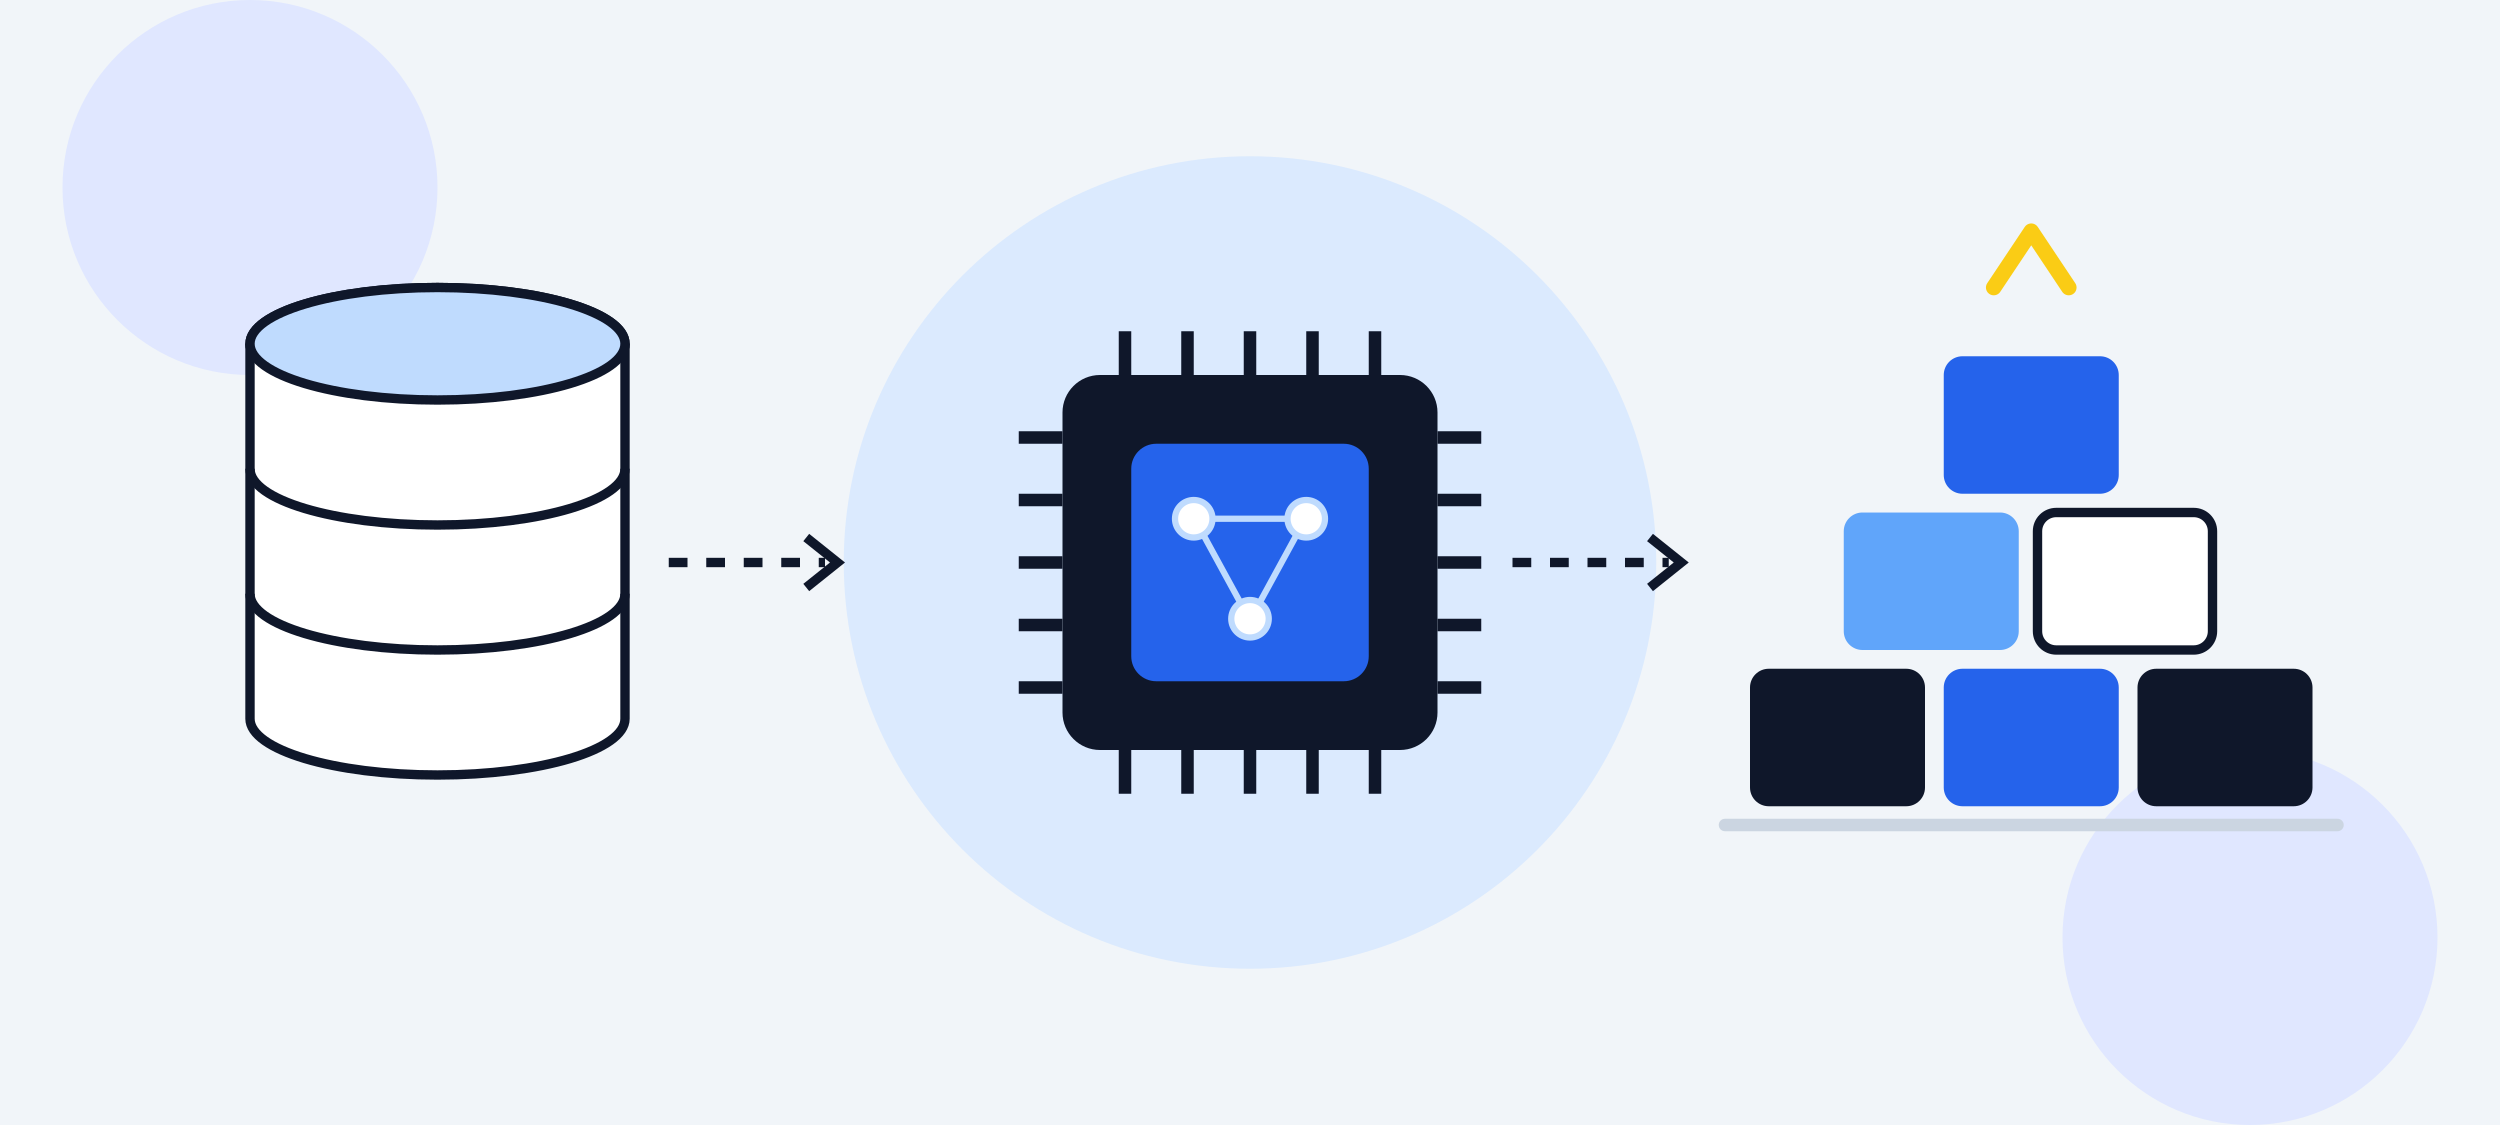
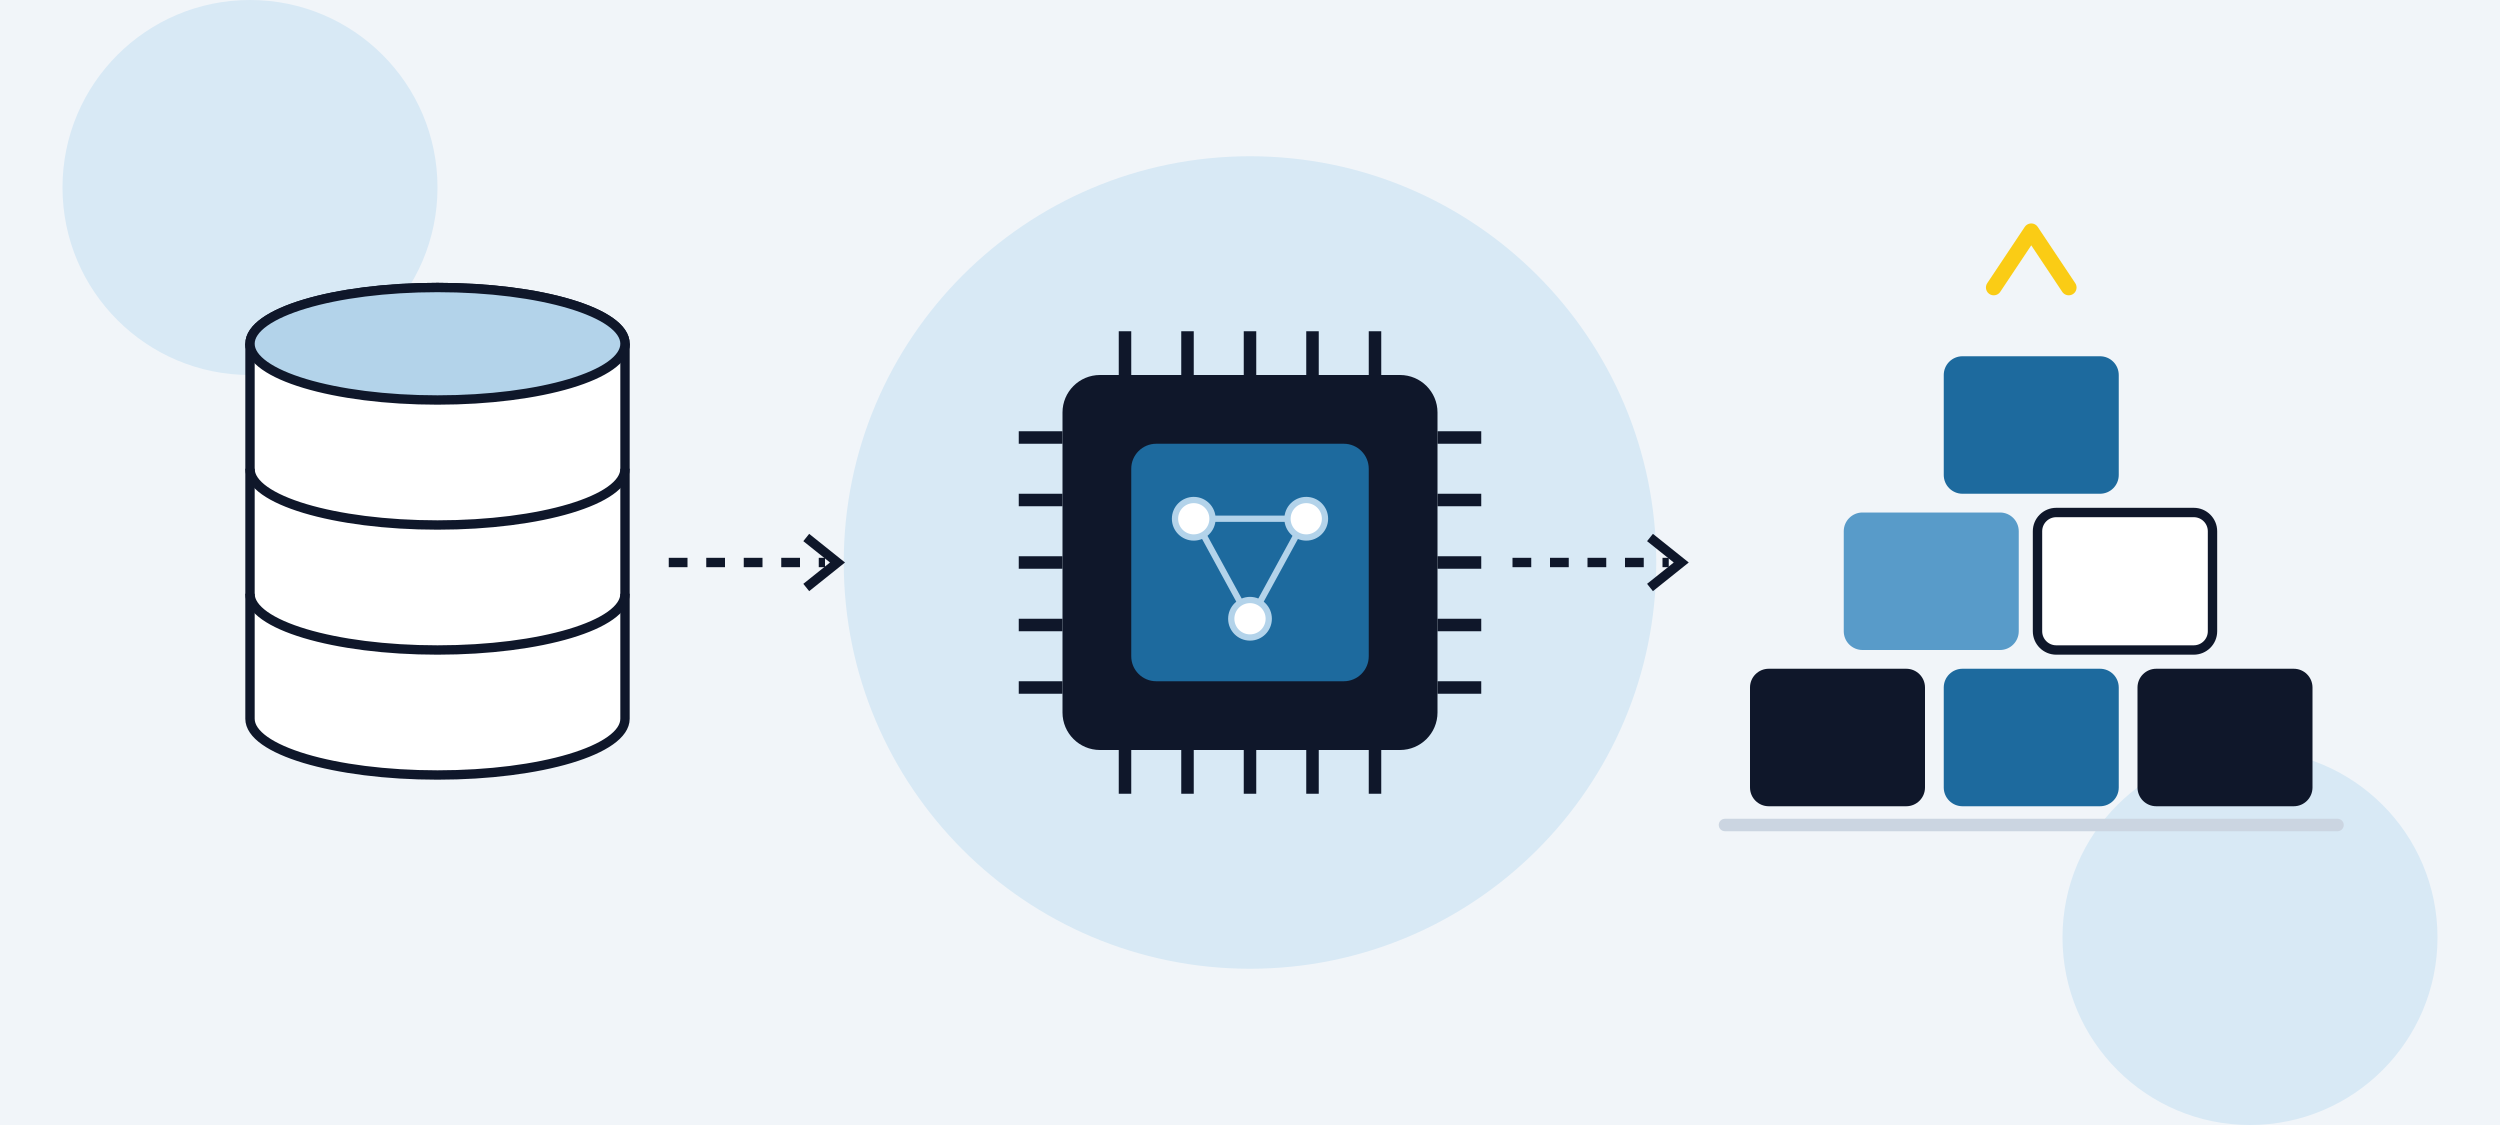
<svg xmlns="http://www.w3.org/2000/svg" viewBox="0 0 800 360" role="img">
  <defs>
    <g id="robot">
-       <rect x="-6" y="-46" width="12" height="12" rx="6" fill="#2563eb" />
+       <rect x="-6" y="-46" width="12" height="12" rx="6" fill="#1d6a9e" />
      <rect x="-2" y="-36" width="4" height="10" fill="#0f172a" />
      <rect x="-34" y="-28" width="68" height="56" rx="16" fill="#0f172a" />
      <rect x="-24" y="-16" width="48" height="26" rx="10" fill="#1e293b" />
-       <circle cx="-11" cy="-3" r="5" fill="#60a5fa" />
-       <circle cx="11" cy="-3" r="5" fill="#60a5fa" />
-       <rect x="-10" y="16" width="20" height="4" rx="2" fill="#60a5fa" />
+       <circle cx="-11" cy="-3" r="5" fill="#589bc9" />
+       <circle cx="11" cy="-3" r="5" fill="#589bc9" />
+       <rect x="-10" y="16" width="20" height="4" rx="2" fill="#589bc9" />
    </g>
  </defs>
  <rect width="800" height="360" fill="#f1f5f9" />
-   <circle cx="400" cy="180" r="130" fill="#dbeafe" />
-   <circle cx="80" cy="60" r="60" fill="#e0e7ff" />
-   <circle cx="720" cy="300" r="60" fill="#e0e7ff" />
+   <circle cx="400" cy="180" r="130" fill="#d8e9f5" />
+   <circle cx="80" cy="60" r="60" fill="#d8e9f5" />
+   <circle cx="720" cy="300" r="60" fill="#d8e9f5" />
  <g>
-     <ellipse cx="140" cy="110" rx="60" ry="18" fill="#bfdbfe" stroke="#0f172a" stroke-width="3" />
+     <ellipse cx="140" cy="110" rx="60" ry="18" fill="#b3d3ea" stroke="#0f172a" stroke-width="3" />
    <path d="M80 110 v120 a60 18 0 0 0 120 0 v-120" fill="#fff" stroke="#0f172a" stroke-width="3" />
    <path d="M80 150 a60 18 0 0 0 120 0" stroke="#0f172a" stroke-width="3" fill="none" />
    <path d="M80 190 a60 18 0 0 0 120 0" stroke="#0f172a" stroke-width="3" fill="none" />
-     <ellipse cx="140" cy="110" rx="60" ry="18" fill="#bfdbfe" stroke="#0f172a" stroke-width="3" />
+     <ellipse cx="140" cy="110" rx="60" ry="18" fill="#b3d3ea" stroke="#0f172a" stroke-width="3" />
  </g>
  <path d="M214 180 h50" stroke="#0f172a" stroke-width="3" stroke-dasharray="6 6" />
  <path d="M258 172 l10 8 l-10 8" stroke="#0f172a" stroke-width="3" fill="none" />
  <g transform="translate(340 120)">
    <g stroke="#0f172a" stroke-width="4">
      <path d="M20 -14 v14 M40 -14 v14 M60 -14 v14 M80 -14 v14 M100 -14 v14" />
      <path d="M20 120 v14 M40 120 v14 M60 120 v14 M80 120 v14 M100 120 v14" />
      <path d="M-14 20 h14 M-14 40 h14 M-14 60 h14 M-14 80 h14 M-14 100 h14" />
      <path d="M120 20 h14 M120 40 h14 M120 60 h14 M120 80 h14 M120 100 h14" />
    </g>
    <rect width="120" height="120" rx="12" fill="#0f172a" />
-     <rect x="22" y="22" width="76" height="76" rx="8" fill="#2563eb" />
-     <g stroke="#bfdbfe" stroke-width="2">
+     <rect x="22" y="22" width="76" height="76" rx="8" fill="#1d6a9e" />
+     <g stroke="#b3d3ea" stroke-width="2">
      <circle cx="42" cy="46" r="6" fill="#fff" />
      <circle cx="78" cy="46" r="6" fill="#fff" />
      <circle cx="60" cy="78" r="6" fill="#fff" />
      <path d="M48 46 h24 M45 51 l12 22 M75 51 l-12 22" />
    </g>
  </g>
  <path d="M484 180 h50" stroke="#0f172a" stroke-width="3" stroke-dasharray="6 6" />
  <path d="M528 172 l10 8 l-10 8" stroke="#0f172a" stroke-width="3" fill="none" />
  <g>
    <rect x="560" y="214" width="56" height="44" rx="6" fill="#0f172a" />
-     <rect x="622" y="214" width="56" height="44" rx="6" fill="#2563eb" />
+     <rect x="622" y="214" width="56" height="44" rx="6" fill="#1d6a9e" />
    <rect x="684" y="214" width="56" height="44" rx="6" fill="#0f172a" />
-     <rect x="590" y="164" width="56" height="44" rx="6" fill="#60a5fa" />
+     <rect x="590" y="164" width="56" height="44" rx="6" fill="#589bc9" />
    <rect x="652" y="164" width="56" height="44" rx="6" fill="#fff" stroke="#0f172a" stroke-width="3" />
-     <rect x="622" y="114" width="56" height="44" rx="6" fill="#2563eb" />
+     <rect x="622" y="114" width="56" height="44" rx="6" fill="#1d6a9e" />
    <path d="M638 92 l12 -18 l12 18" stroke="#facc15" stroke-width="5" fill="none" stroke-linecap="round" stroke-linejoin="round" />
    <rect x="550" y="262" width="200" height="4" rx="2" fill="#cbd5e1" />
  </g>
</svg>
